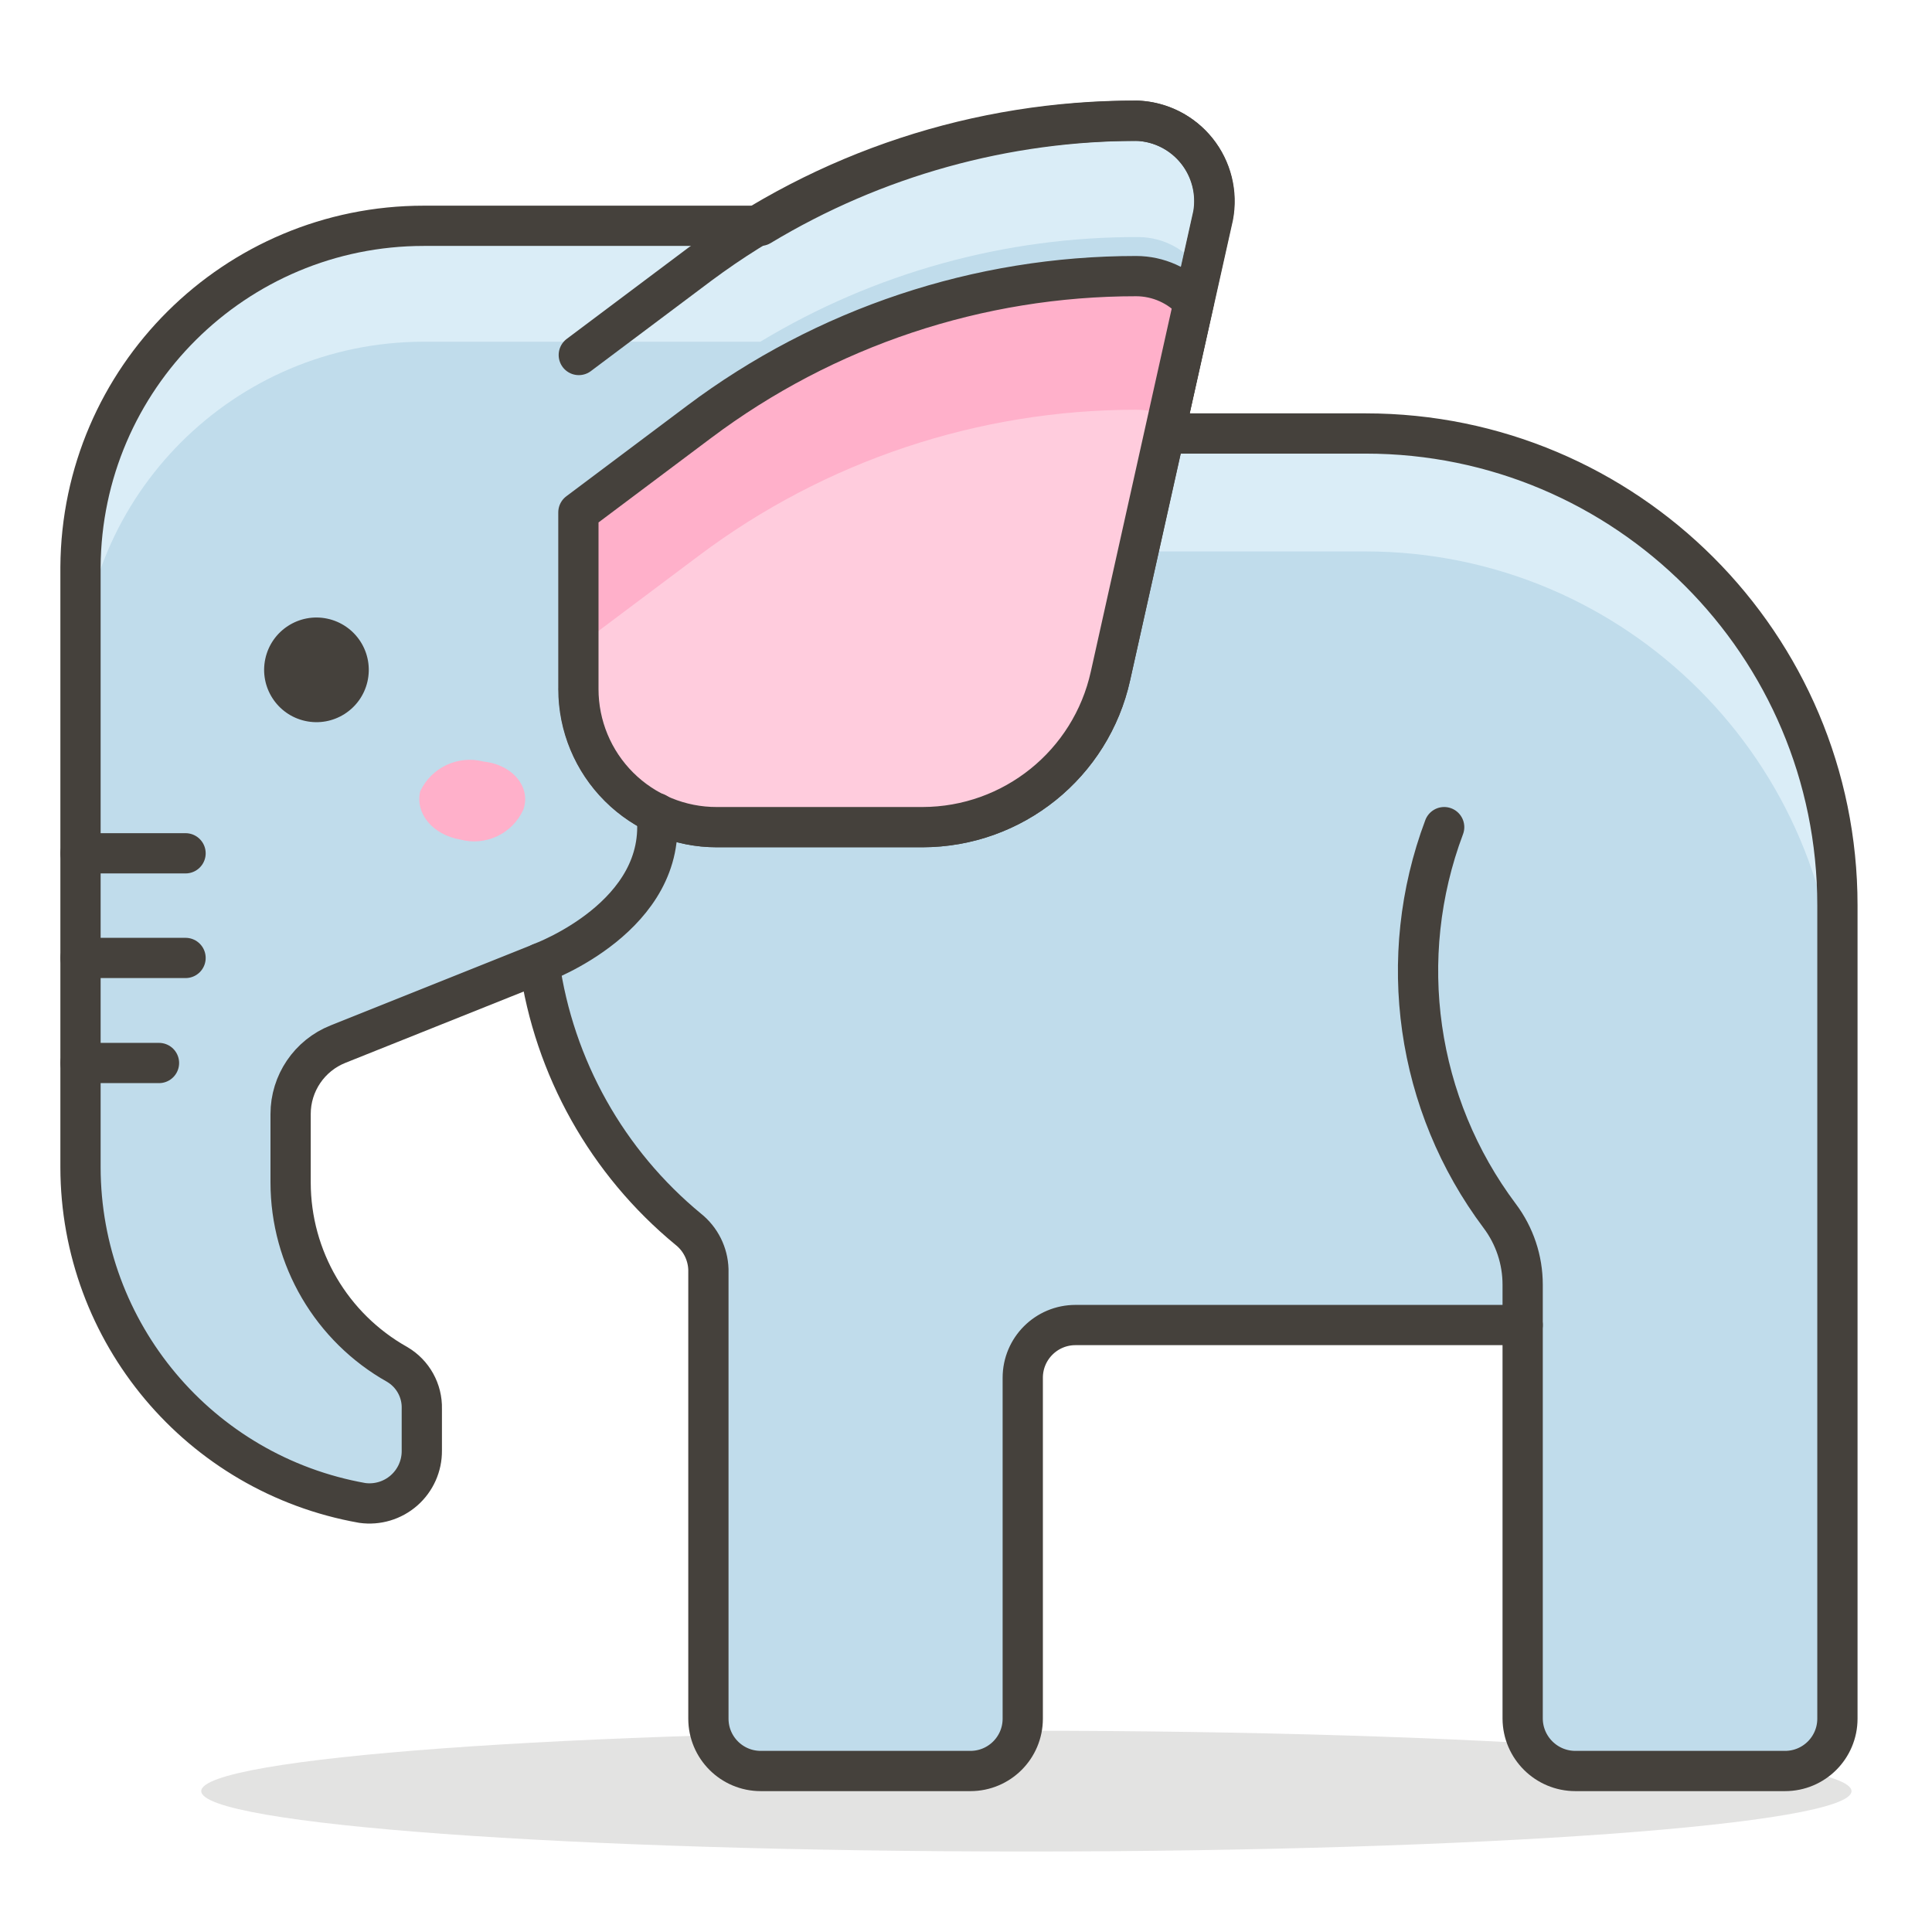
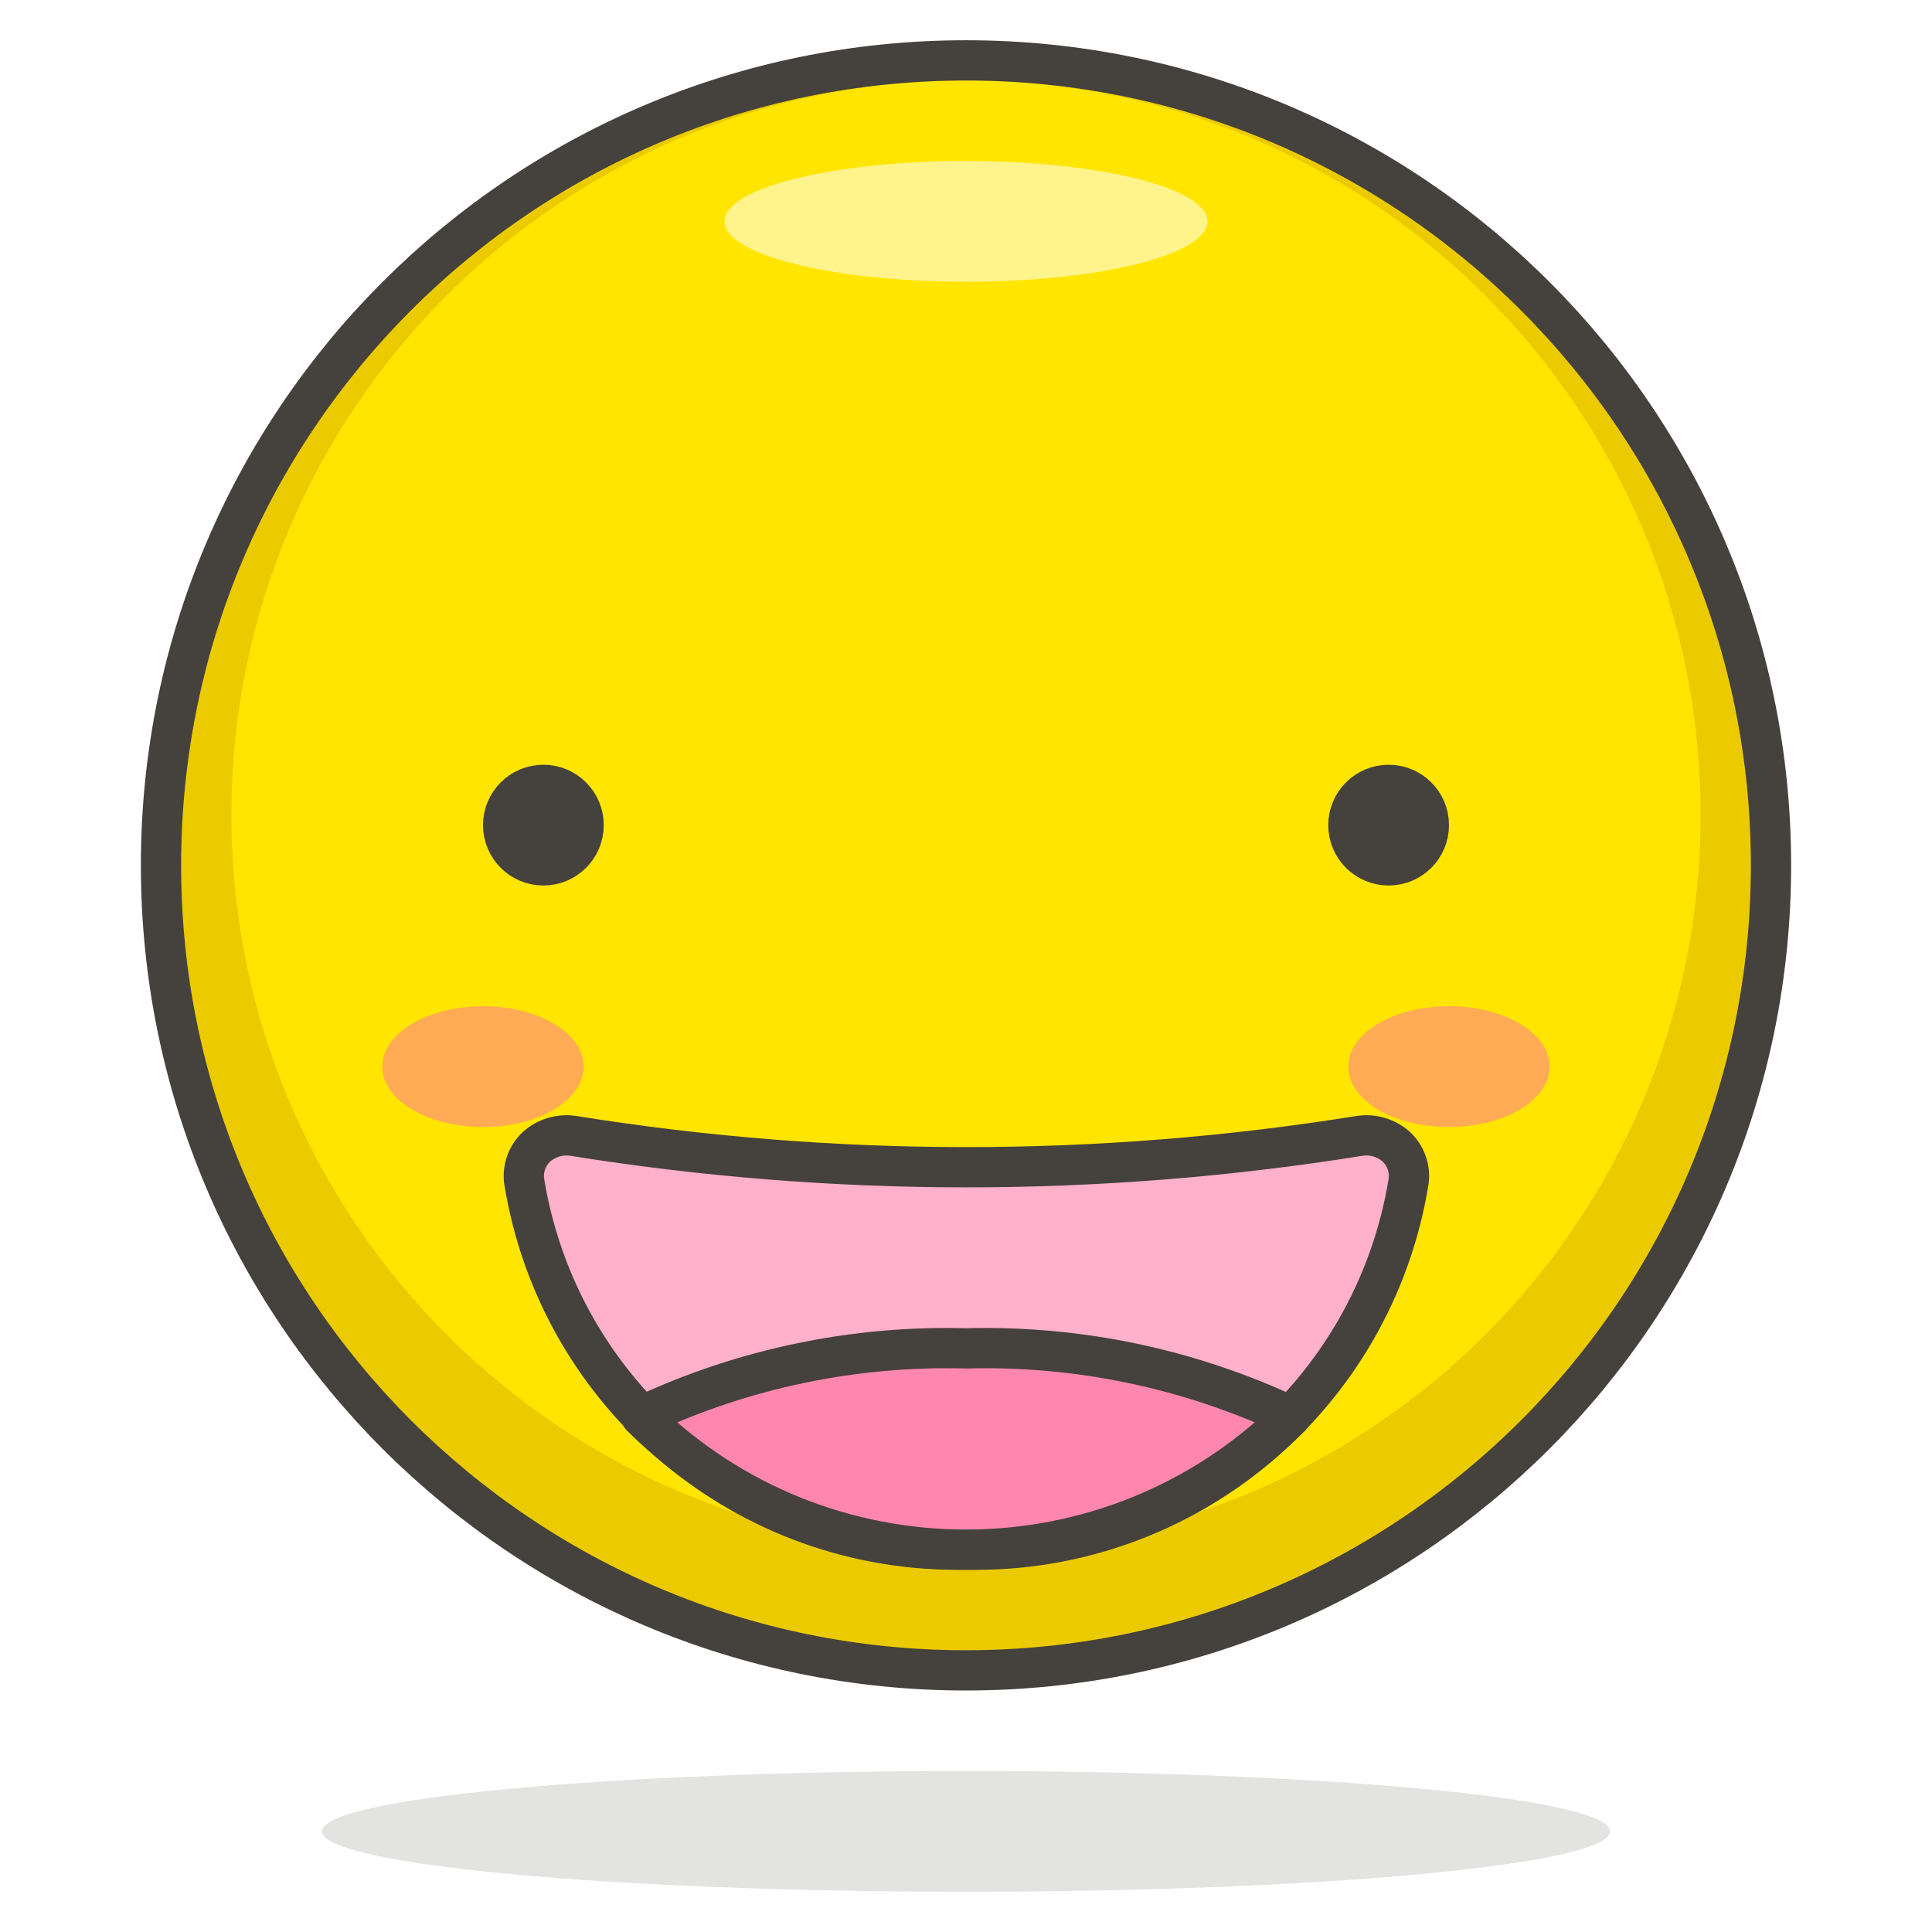
<svg xmlns="http://www.w3.org/2000/svg" width="48" height="48" viewBox="0 0 48 48">
-   <path fill="#45413c" d="M46 44.5c0 .83-9.17 1.5-20.5 1.5S5 45.33 5 44.5S14.13 43 25.45 43S46 43.67 46 44.5" opacity="0.15" />
-   <path fill="#c0dceb" d="M33.93 10.77h-5l1.21-5.44A2 2 0 0 0 28.29 3a18.17 18.17 0 0 0-9.4 2.61h-8.36A8.53 8.53 0 0 0 2 14.09V29a8.48 8.48 0 0 0 7 8.34a1.3 1.3 0 0 0 1.48-1.3V35a1.24 1.24 0 0 0-.61-1.1a5.19 5.19 0 0 1-2.65-4.52v-1.7a1.87 1.87 0 0 1 1.18-1.74l5-2a10.44 10.44 0 0 0 3.7 6.6a1.33 1.33 0 0 1 .5 1V42.7a1.3 1.3 0 0 0 1.3 1.3h5.21a1.3 1.3 0 0 0 1.3-1.3v-8.47a1.31 1.31 0 0 1 1.31-1.31h11.11v9.78a1.31 1.31 0 0 0 1.31 1.3h5.21a1.3 1.3 0 0 0 1.3-1.3V22.49a11.72 11.72 0 0 0-11.72-11.72" />
-   <path fill="#daedf7" d="M10.53 8.49h8.36a18.06 18.06 0 0 1 9.4-2.6a1.87 1.87 0 0 1 1.54.83l.31-1.39A2 2 0 0 0 28.29 3a18.17 18.17 0 0 0-9.4 2.61h-8.36A8.53 8.53 0 0 0 2 14.09V17a8.53 8.53 0 0 1 8.53-8.51m23.4 2.28h-5l-.65 2.93h5.65a11.73 11.73 0 0 1 11.72 11.73v-2.94a11.72 11.72 0 0 0-11.72-11.72" />
-   <path fill="none" stroke="#45413c" stroke-linecap="round" stroke-linejoin="round" d="M33.93 10.77h-5l1.21-5.44A2 2 0 0 0 28.29 3a18.17 18.17 0 0 0-9.4 2.61h-8.36A8.53 8.53 0 0 0 2 14.09V29a8.48 8.48 0 0 0 7 8.34a1.3 1.3 0 0 0 1.48-1.3V35a1.24 1.24 0 0 0-.61-1.1a5.19 5.19 0 0 1-2.65-4.52v-1.7a1.87 1.87 0 0 1 1.18-1.74l5-2a10.44 10.44 0 0 0 3.7 6.6a1.33 1.33 0 0 1 .5 1V42.7a1.3 1.3 0 0 0 1.3 1.3h5.21a1.3 1.3 0 0 0 1.3-1.3v-8.47a1.31 1.31 0 0 1 1.31-1.31h11.11v9.78a1.31 1.31 0 0 0 1.31 1.3h5.21a1.3 1.3 0 0 0 1.3-1.3V22.49a11.72 11.72 0 0 0-11.72-11.72" stroke-width="1" />
-   <path fill="none" stroke="#45413c" stroke-linecap="round" stroke-linejoin="round" d="M35.88 20.55a10.15 10.15 0 0 0 1.38 9.66h0a2.84 2.84 0 0 1 .57 1.71v1M14.38 8.82l3-2.25A18.08 18.08 0 0 1 28.23 3h0a2 2 0 0 1 1.91 2.38l-2.55 11.41a4.79 4.79 0 0 1-4.67 3.76h-5.11a3.43 3.43 0 0 1-3.43-3.43" stroke-width="1" />
-   <path fill="#fcd" d="M17.81 20.55h5.11a4.79 4.79 0 0 0 4.67-3.76l2.07-9.29a1.93 1.93 0 0 0-1.43-.64a18.08 18.08 0 0 0-10.86 3.62l-3 2.25v4.39a3.43 3.43 0 0 0 3.44 3.43" />
-   <path fill="#ffb0ca" d="M28.23 10.18a1.9 1.9 0 0 1 .79.17l.64-2.85a1.93 1.93 0 0 0-1.43-.64a18.08 18.08 0 0 0-10.86 3.62l-3 2.25v3.32l3-2.25a18.08 18.08 0 0 1 10.86-3.62" />
-   <path fill="none" stroke="#45413c" stroke-linecap="round" stroke-linejoin="round" d="M17.81 20.55h5.11a4.79 4.79 0 0 0 4.67-3.76l2.07-9.29a1.93 1.93 0 0 0-1.43-.64a18.08 18.08 0 0 0-10.86 3.62l-3 2.25v4.39a3.43 3.43 0 0 0 3.44 3.43M2 21.2h2.61M2 23.8h2.61M2 26.41h1.95" stroke-width="1" />
-   <path fill="none" stroke="#45413c" stroke-linecap="round" stroke-linejoin="round" d="M13.44 23.92s3.18-1.16 2.87-3.72" stroke-width="1" />
-   <path fill="#45413c" d="M9.13 16.93a1.3 1.3 0 1 1-1-1.56a1.3 1.3 0 0 1 1 1.56" />
-   <path fill="#ffb0ca" d="M13 20.12a1.34 1.34 0 0 1-1.56.74c-.7-.12-1.13-.66-1-1.2a1.36 1.36 0 0 1 1.57-.74c.75.08 1.19.66.99 1.2" />
+   <path fill="#ffe500" d="M4 21.5a20 20 0 1 0 40 0a20 20 0 1 0-40 0" />
+   <path fill="#ebcb00" d="M24 1.5a20 20 0 1 0 20 20a20 20 0 0 0-20-20m0 37a18.25 18.25 0 1 1 18.25-18.25A18.25 18.25 0 0 1 24 38.5" />
+   <path fill="#fff48c" d="M18 5.5a6 1.5 0 1 0 12 0a6 1.5 0 1 0-12 0" />
+   <path fill="#45413c" d="M8 45.5a16 1.5 0 1 0 32 0a16 1.5 0 1 0-32 0" opacity="0.15" />
+   <path fill="none" stroke="#45413c" stroke-linecap="round" stroke-linejoin="round" d="M4 21.5a20 20 0 1 0 40 0a20 20 0 1 0-40 0" stroke-width="1" />
+   <path fill="#ffaa54" d="M38.5 26.5c0 .83-1.12 1.5-2.5 1.5s-2.5-.67-2.5-1.5S34.62 25 36 25s2.5.67 2.5 1.5m-29 0c0 .83 1.12 1.5 2.5 1.5s2.5-.67 2.5-1.5S13.38 25 12 25s-2.5.67-2.5 1.5" />
+   <path fill="#45413c" stroke="#45413c" stroke-linecap="round" stroke-linejoin="round" d="M14.5 20.5a1 1 0 1 1-1-1a1 1 0 0 1 1 1m19 0a1 1 0 1 0 1-1a1 1 0 0 0-1 1" stroke-width="1" />
+   <path fill="#ffb0ca" stroke="#45413c" stroke-linecap="round" stroke-linejoin="round" d="M24 38.5a10.9 10.9 0 0 0 11-9.17a1 1 0 0 0-.31-.84a1.12 1.12 0 0 0-.91-.27a61.6 61.6 0 0 1-19.54 0a1.12 1.12 0 0 0-.91.27a1 1 0 0 0-.31.84A10.9 10.9 0 0 0 24 38.5" stroke-width="1" />
+   <path fill="#ff87af" stroke="#45413c" stroke-linecap="round" stroke-linejoin="round" d="M24 33.5a17.8 17.8 0 0 0-8.07 1.69a11.49 11.49 0 0 0 16.14 0A17.8 17.8 0 0 0 24 33.5" stroke-width="1" />
</svg>
